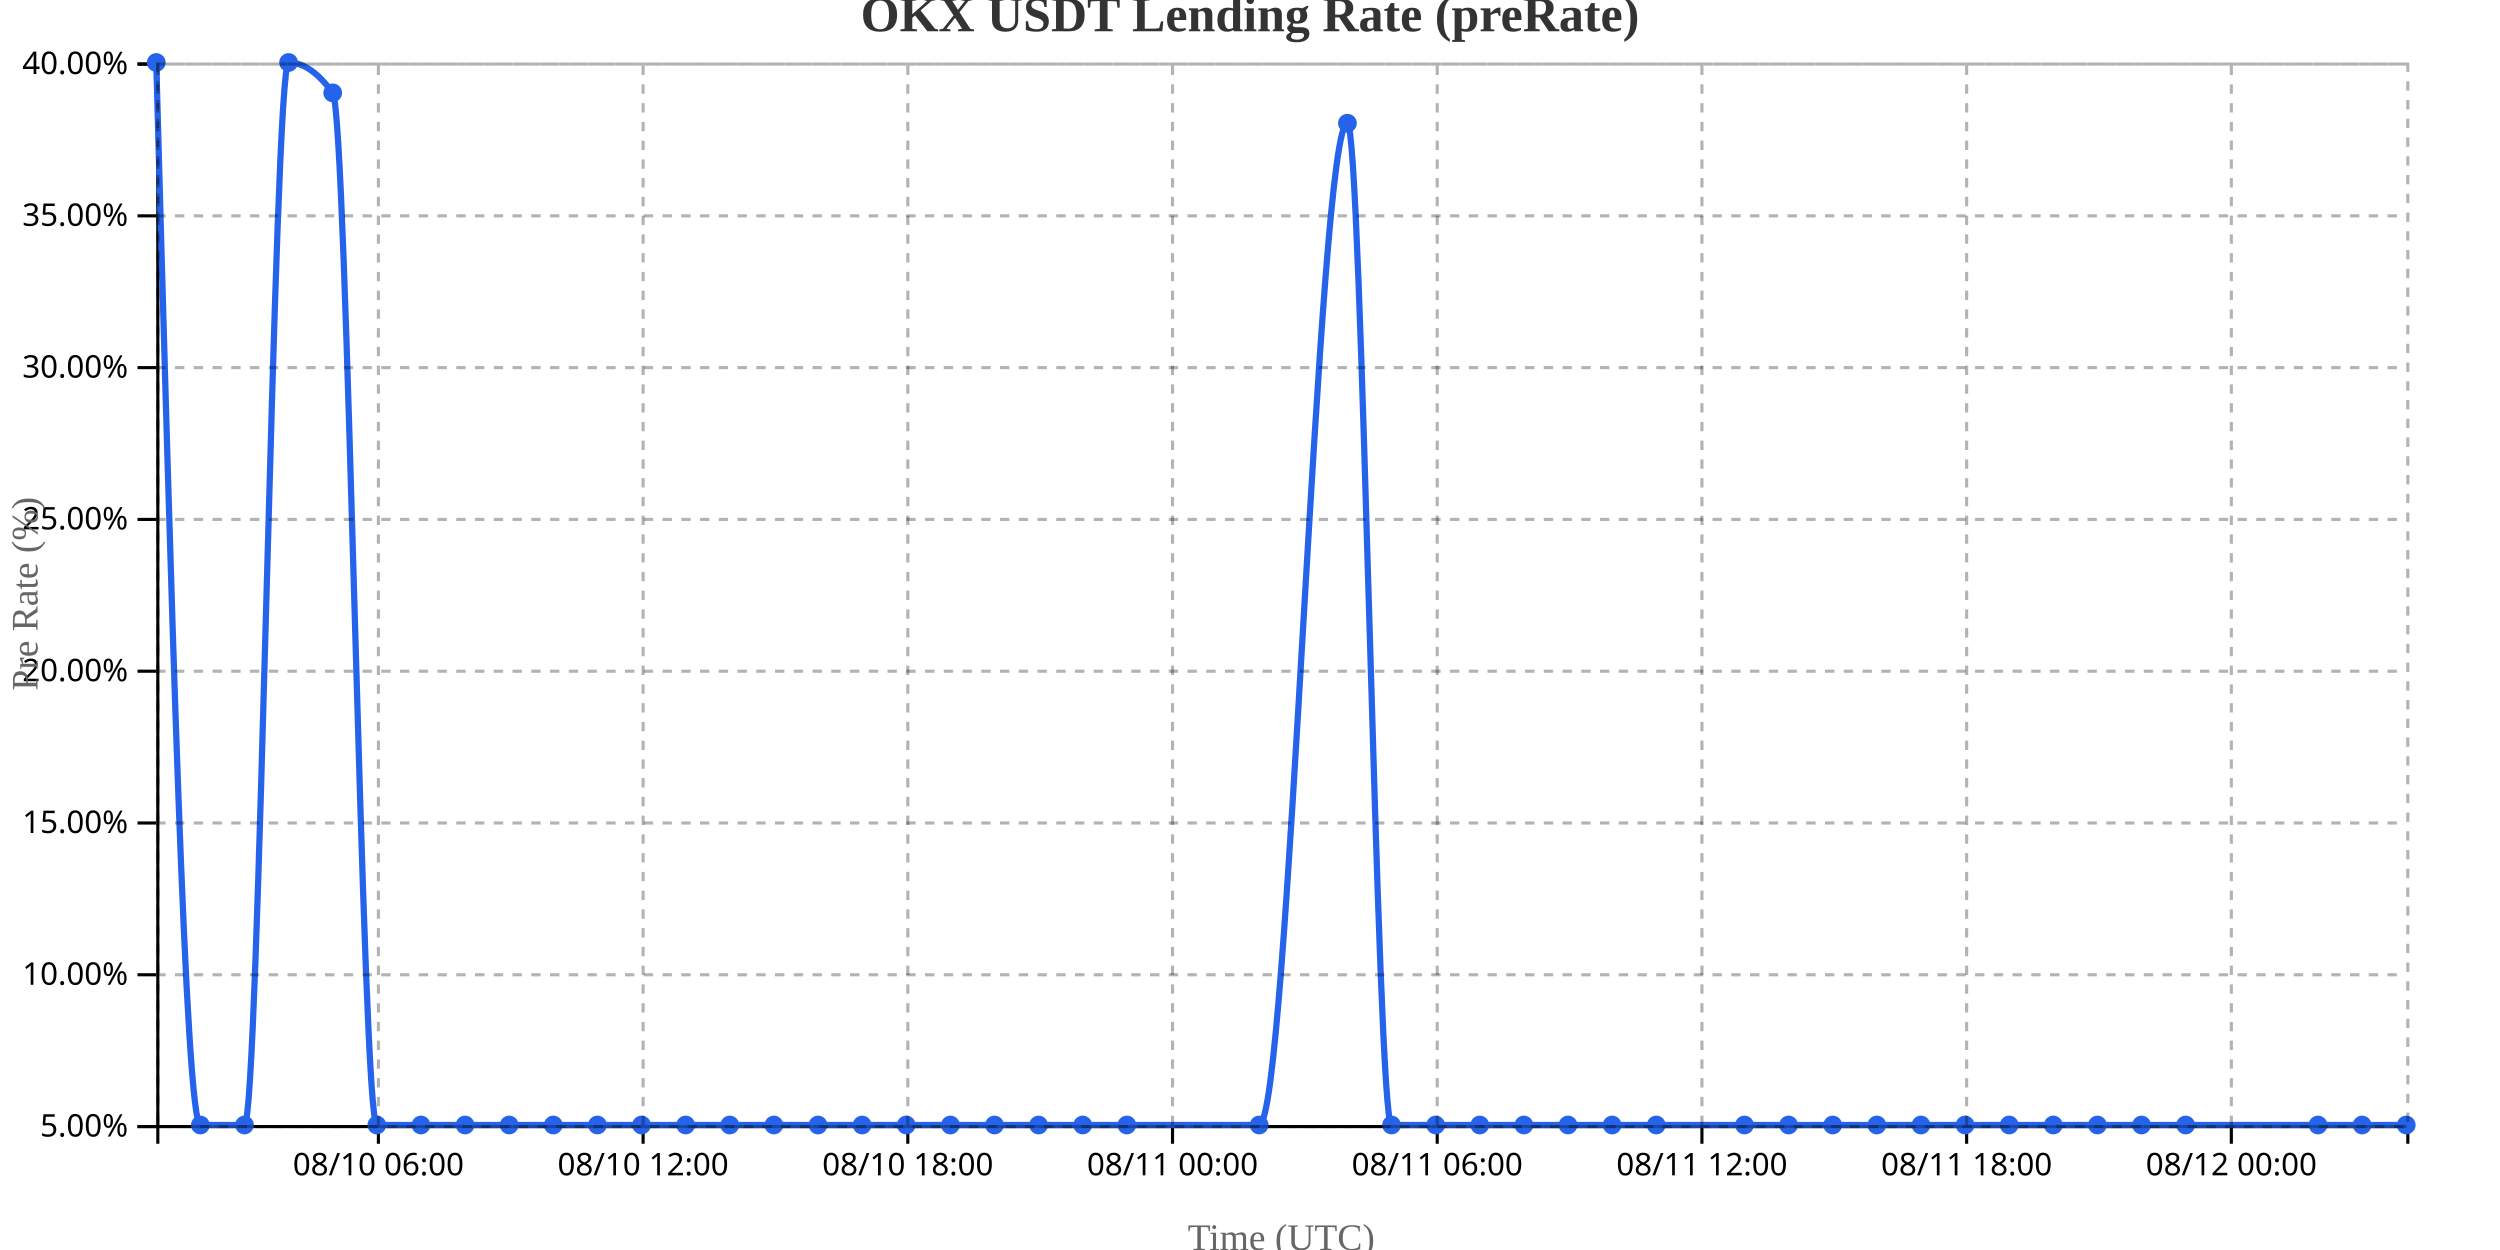
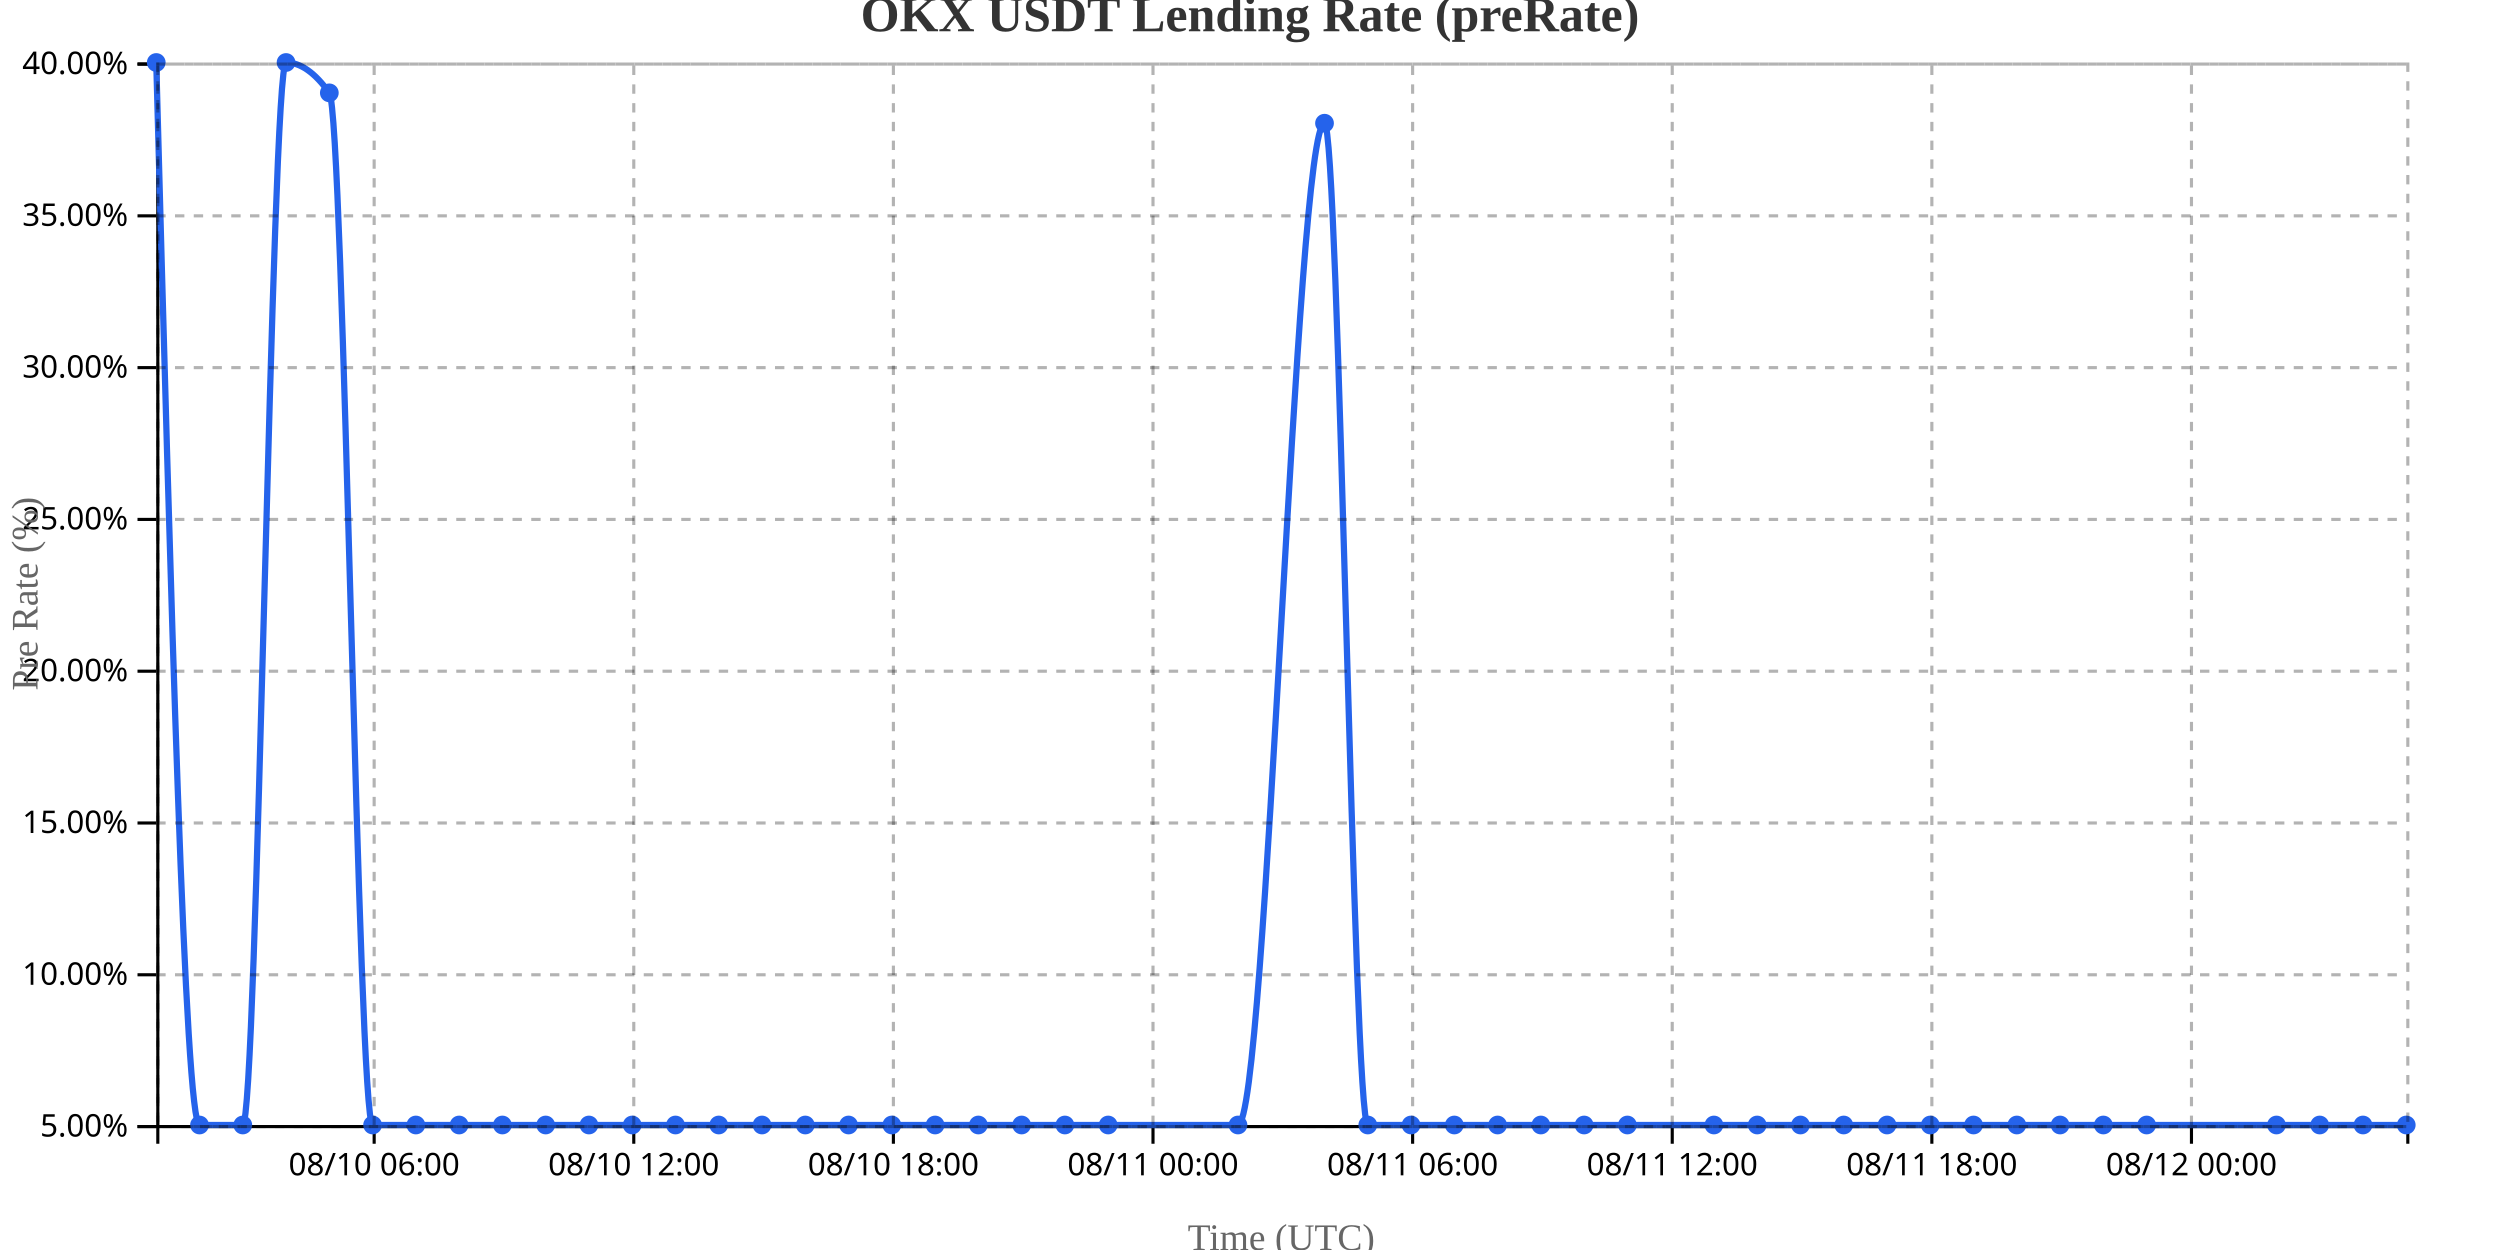
<svg xmlns="http://www.w3.org/2000/svg" width="800" height="400">
  <g transform="translate(50,20)">
    <g transform="translate(0,340)" fill="none" font-size="10" font-family="sans-serif" text-anchor="middle">
      <path class="domain" stroke="currentColor" d="M0.5,6V0.5H720.5V6" />
-       <g class="tick" opacity="1" transform="translate(71.08824,0)">
+       <g class="tick" opacity="1" transform="translate(69.73077,0)">
        <line stroke="currentColor" y2="6" />
        <text fill="currentColor" y="9" dy="0.71em">08/10 06:00</text>
      </g>
-       <g class="tick" opacity="1" transform="translate(155.7941,0)">
+       <g class="tick" opacity="1" transform="translate(152.8077,0)">
        <line stroke="currentColor" y2="6" />
        <text fill="currentColor" y="9" dy="0.71em">08/10 12:00</text>
      </g>
-       <g class="tick" opacity="1" transform="translate(240.5,0)">
+       <g class="tick" opacity="1" transform="translate(235.8846,0)">
        <line stroke="currentColor" y2="6" />
        <text fill="currentColor" y="9" dy="0.71em">08/10 18:00</text>
      </g>
-       <g class="tick" opacity="1" transform="translate(325.2059,0)">
+       <g class="tick" opacity="1" transform="translate(318.9615,0)">
        <line stroke="currentColor" y2="6" />
        <text fill="currentColor" y="9" dy="0.71em">08/11 00:00</text>
      </g>
-       <g class="tick" opacity="1" transform="translate(409.9118,0)">
+       <g class="tick" opacity="1" transform="translate(402.0385,0)">
        <line stroke="currentColor" y2="6" />
        <text fill="currentColor" y="9" dy="0.71em">08/11 06:00</text>
      </g>
-       <g class="tick" opacity="1" transform="translate(494.6176,0)">
+       <g class="tick" opacity="1" transform="translate(485.1154,0)">
        <line stroke="currentColor" y2="6" />
        <text fill="currentColor" y="9" dy="0.71em">08/11 12:00</text>
      </g>
-       <g class="tick" opacity="1" transform="translate(579.3235,0)">
+       <g class="tick" opacity="1" transform="translate(568.1923,0)">
        <line stroke="currentColor" y2="6" />
        <text fill="currentColor" y="9" dy="0.71em">08/11 18:00</text>
      </g>
-       <g class="tick" opacity="1" transform="translate(664.0294,0)">
+       <g class="tick" opacity="1" transform="translate(651.2692,0)">
        <line stroke="currentColor" y2="6" />
        <text fill="currentColor" y="9" dy="0.71em">08/12 00:00</text>
      </g>
    </g>
    <g fill="none" font-size="10" font-family="sans-serif" text-anchor="end">
      <path class="domain" stroke="currentColor" d="M-6,340.5H0.5V0.5H-6" />
      <g class="tick" opacity="1" transform="translate(0,340.5)">
        <line stroke="currentColor" x2="-6" />
        <text fill="currentColor" x="-9" dy="0.32em">5.00%</text>
      </g>
      <g class="tick" opacity="1" transform="translate(0,291.9286)">
        <line stroke="currentColor" x2="-6" />
        <text fill="currentColor" x="-9" dy="0.32em">10.00%</text>
      </g>
      <g class="tick" opacity="1" transform="translate(0,243.3571)">
        <line stroke="currentColor" x2="-6" />
        <text fill="currentColor" x="-9" dy="0.32em">15.00%</text>
      </g>
      <g class="tick" opacity="1" transform="translate(0,194.7857)">
        <line stroke="currentColor" x2="-6" />
        <text fill="currentColor" x="-9" dy="0.32em">20.00%</text>
      </g>
      <g class="tick" opacity="1" transform="translate(0,146.2143)">
        <line stroke="currentColor" x2="-6" />
        <text fill="currentColor" x="-9" dy="0.32em">25.00%</text>
      </g>
      <g class="tick" opacity="1" transform="translate(0,97.64286)">
        <line stroke="currentColor" x2="-6" />
        <text fill="currentColor" x="-9" dy="0.32em">30.00%</text>
      </g>
      <g class="tick" opacity="1" transform="translate(0,49.07143)">
        <line stroke="currentColor" x2="-6" />
        <text fill="currentColor" x="-9" dy="0.32em">35.00%</text>
      </g>
      <g class="tick" opacity="1" transform="translate(0,0.5)">
        <line stroke="currentColor" x2="-6" />
        <text fill="currentColor" x="-9" dy="0.32em">40.00%</text>
      </g>
    </g>
    <text transform="rotate(-90)" y="-50" x="-170" dy="1em" style="text-anchor: middle; font-size: 12px; fill: #666;">Pre Rate (%)</text>
    <text transform="translate(360, 380)" style="text-anchor: middle; font-size: 12px; fill: #666;">Time (UTC)</text>
-     <path fill="none" stroke="#2563eb" stroke-width="2" d="M0,0C4.706,170,9.412,340,14.118,340C18.824,340,23.529,340,28.235,340C32.941,340,37.647,0,42.353,0C47.059,0,51.765,3.238,56.471,9.714C61.176,16.19,65.882,340,70.588,340C75.294,340,80,340,84.706,340C89.412,340,94.118,340,98.824,340C103.529,340,108.235,340,112.941,340C117.647,340,122.353,340,127.059,340C131.765,340,136.471,340,141.176,340C145.882,340,150.588,340,155.294,340C160,340,164.706,340,169.412,340C174.118,340,178.824,340,183.529,340C188.235,340,192.941,340,197.647,340C202.353,340,207.059,340,211.765,340C216.471,340,221.176,340,225.882,340C230.588,340,235.294,340,240,340C244.706,340,249.412,340,254.118,340C258.824,340,263.529,340,268.235,340C272.941,340,277.647,340,282.353,340C287.059,340,291.765,340,296.471,340C301.176,340,305.882,340,310.588,340C324.706,340,338.824,340,352.941,340C362.353,340,371.765,19.429,381.176,19.429C385.882,19.429,390.588,340,395.294,340C400,340,404.706,340,409.412,340C414.118,340,418.824,340,423.529,340C428.235,340,432.941,340,437.647,340C442.353,340,447.059,340,451.765,340C456.471,340,461.176,340,465.882,340C470.588,340,475.294,340,480,340C489.412,340,498.824,340,508.235,340C512.941,340,517.647,340,522.353,340C527.059,340,531.765,340,536.471,340C541.176,340,545.882,340,550.588,340C555.294,340,560,340,564.706,340C569.412,340,574.118,340,578.824,340C583.529,340,588.235,340,592.941,340C597.647,340,602.353,340,607.059,340C611.765,340,616.471,340,621.176,340C625.882,340,630.588,340,635.294,340C640,340,644.706,340,649.412,340C663.529,340,677.647,340,691.765,340C696.471,340,701.176,340,705.882,340C710.588,340,715.294,340,720,340" />
+     <path fill="none" stroke="#2563eb" stroke-width="2" d="M0,0C4.615,170,9.231,340,13.846,340C18.462,340,23.077,340,27.692,340C32.308,340,36.923,0,41.538,0C46.154,0,50.769,3.238,55.385,9.714C60,16.19,64.615,340,69.231,340C73.846,340,78.462,340,83.077,340C87.692,340,92.308,340,96.923,340C101.538,340,106.154,340,110.769,340C115.385,340,120,340,124.615,340C129.231,340,133.846,340,138.462,340C143.077,340,147.692,340,152.308,340C156.923,340,161.538,340,166.154,340C170.769,340,175.385,340,180,340C184.615,340,189.231,340,193.846,340C198.462,340,203.077,340,207.692,340C212.308,340,216.923,340,221.538,340C226.154,340,230.769,340,235.385,340C240,340,244.615,340,249.231,340C253.846,340,258.462,340,263.077,340C267.692,340,272.308,340,276.923,340C281.538,340,286.154,340,290.769,340C295.385,340,300,340,304.615,340C318.462,340,332.308,340,346.154,340C355.385,340,364.615,19.429,373.846,19.429C378.462,19.429,383.077,340,387.692,340C392.308,340,396.923,340,401.538,340C406.154,340,410.769,340,415.385,340C420,340,424.615,340,429.231,340C433.846,340,438.462,340,443.077,340C447.692,340,452.308,340,456.923,340C461.538,340,466.154,340,470.769,340C480,340,489.231,340,498.462,340C503.077,340,507.692,340,512.308,340C516.923,340,521.538,340,526.154,340C530.769,340,535.385,340,540,340C544.615,340,549.231,340,553.846,340C558.462,340,563.077,340,567.692,340C572.308,340,576.923,340,581.538,340C586.154,340,590.769,340,595.385,340C600,340,604.615,340,609.231,340C613.846,340,618.462,340,623.077,340C627.692,340,632.308,340,636.923,340C650.769,340,664.615,340,678.462,340C683.077,340,687.692,340,692.308,340C696.923,340,701.538,340,706.154,340C710.769,340,715.385,340,720,340" />
    <circle class="dot" cx="0" cy="0" r="3" fill="#2563eb" />
-     <circle class="dot" cx="14.118" cy="340" r="3" fill="#2563eb" />
-     <circle class="dot" cx="28.235" cy="340" r="3" fill="#2563eb" />
-     <circle class="dot" cx="42.353" cy="0" r="3" fill="#2563eb" />
-     <circle class="dot" cx="56.471" cy="9.714" r="3" fill="#2563eb" />
-     <circle class="dot" cx="70.588" cy="340" r="3" fill="#2563eb" />
-     <circle class="dot" cx="84.706" cy="340" r="3" fill="#2563eb" />
-     <circle class="dot" cx="98.824" cy="340" r="3" fill="#2563eb" />
-     <circle class="dot" cx="112.941" cy="340" r="3" fill="#2563eb" />
-     <circle class="dot" cx="127.059" cy="340" r="3" fill="#2563eb" />
-     <circle class="dot" cx="141.176" cy="340" r="3" fill="#2563eb" />
-     <circle class="dot" cx="155.294" cy="340" r="3" fill="#2563eb" />
-     <circle class="dot" cx="169.412" cy="340" r="3" fill="#2563eb" />
-     <circle class="dot" cx="183.529" cy="340" r="3" fill="#2563eb" />
-     <circle class="dot" cx="197.647" cy="340" r="3" fill="#2563eb" />
-     <circle class="dot" cx="211.765" cy="340" r="3" fill="#2563eb" />
-     <circle class="dot" cx="225.882" cy="340" r="3" fill="#2563eb" />
-     <circle class="dot" cx="240" cy="340" r="3" fill="#2563eb" />
-     <circle class="dot" cx="254.118" cy="340" r="3" fill="#2563eb" />
-     <circle class="dot" cx="268.235" cy="340" r="3" fill="#2563eb" />
-     <circle class="dot" cx="282.353" cy="340" r="3" fill="#2563eb" />
-     <circle class="dot" cx="296.471" cy="340" r="3" fill="#2563eb" />
-     <circle class="dot" cx="310.588" cy="340" r="3" fill="#2563eb" />
-     <circle class="dot" cx="352.941" cy="340" r="3" fill="#2563eb" />
-     <circle class="dot" cx="381.176" cy="19.429" r="3" fill="#2563eb" />
-     <circle class="dot" cx="395.294" cy="340" r="3" fill="#2563eb" />
-     <circle class="dot" cx="409.412" cy="340" r="3" fill="#2563eb" />
-     <circle class="dot" cx="423.529" cy="340" r="3" fill="#2563eb" />
-     <circle class="dot" cx="437.647" cy="340" r="3" fill="#2563eb" />
-     <circle class="dot" cx="451.765" cy="340" r="3" fill="#2563eb" />
-     <circle class="dot" cx="465.882" cy="340" r="3" fill="#2563eb" />
-     <circle class="dot" cx="480" cy="340" r="3" fill="#2563eb" />
-     <circle class="dot" cx="508.235" cy="340" r="3" fill="#2563eb" />
-     <circle class="dot" cx="522.353" cy="340" r="3" fill="#2563eb" />
-     <circle class="dot" cx="536.471" cy="340" r="3" fill="#2563eb" />
-     <circle class="dot" cx="550.588" cy="340" r="3" fill="#2563eb" />
-     <circle class="dot" cx="564.706" cy="340" r="3" fill="#2563eb" />
-     <circle class="dot" cx="578.824" cy="340" r="3" fill="#2563eb" />
-     <circle class="dot" cx="592.941" cy="340" r="3" fill="#2563eb" />
-     <circle class="dot" cx="607.059" cy="340" r="3" fill="#2563eb" />
-     <circle class="dot" cx="621.176" cy="340" r="3" fill="#2563eb" />
-     <circle class="dot" cx="635.294" cy="340" r="3" fill="#2563eb" />
-     <circle class="dot" cx="649.412" cy="340" r="3" fill="#2563eb" />
-     <circle class="dot" cx="691.765" cy="340" r="3" fill="#2563eb" />
-     <circle class="dot" cx="705.882" cy="340" r="3" fill="#2563eb" />
+     <circle class="dot" cx="13.846" cy="340" r="3" fill="#2563eb" />
+     <circle class="dot" cx="27.692" cy="340" r="3" fill="#2563eb" />
+     <circle class="dot" cx="41.538" cy="0" r="3" fill="#2563eb" />
+     <circle class="dot" cx="55.385" cy="9.714" r="3" fill="#2563eb" />
+     <circle class="dot" cx="69.231" cy="340" r="3" fill="#2563eb" />
+     <circle class="dot" cx="83.077" cy="340" r="3" fill="#2563eb" />
+     <circle class="dot" cx="96.923" cy="340" r="3" fill="#2563eb" />
+     <circle class="dot" cx="110.769" cy="340" r="3" fill="#2563eb" />
+     <circle class="dot" cx="124.615" cy="340" r="3" fill="#2563eb" />
+     <circle class="dot" cx="138.462" cy="340" r="3" fill="#2563eb" />
+     <circle class="dot" cx="152.308" cy="340" r="3" fill="#2563eb" />
+     <circle class="dot" cx="166.154" cy="340" r="3" fill="#2563eb" />
+     <circle class="dot" cx="180" cy="340" r="3" fill="#2563eb" />
+     <circle class="dot" cx="193.846" cy="340" r="3" fill="#2563eb" />
+     <circle class="dot" cx="207.692" cy="340" r="3" fill="#2563eb" />
+     <circle class="dot" cx="221.538" cy="340" r="3" fill="#2563eb" />
+     <circle class="dot" cx="235.385" cy="340" r="3" fill="#2563eb" />
+     <circle class="dot" cx="249.231" cy="340" r="3" fill="#2563eb" />
+     <circle class="dot" cx="263.077" cy="340" r="3" fill="#2563eb" />
+     <circle class="dot" cx="276.923" cy="340" r="3" fill="#2563eb" />
+     <circle class="dot" cx="290.769" cy="340" r="3" fill="#2563eb" />
+     <circle class="dot" cx="304.615" cy="340" r="3" fill="#2563eb" />
+     <circle class="dot" cx="346.154" cy="340" r="3" fill="#2563eb" />
+     <circle class="dot" cx="373.846" cy="19.429" r="3" fill="#2563eb" />
+     <circle class="dot" cx="387.692" cy="340" r="3" fill="#2563eb" />
+     <circle class="dot" cx="401.538" cy="340" r="3" fill="#2563eb" />
+     <circle class="dot" cx="415.385" cy="340" r="3" fill="#2563eb" />
+     <circle class="dot" cx="429.231" cy="340" r="3" fill="#2563eb" />
+     <circle class="dot" cx="443.077" cy="340" r="3" fill="#2563eb" />
+     <circle class="dot" cx="456.923" cy="340" r="3" fill="#2563eb" />
+     <circle class="dot" cx="470.769" cy="340" r="3" fill="#2563eb" />
+     <circle class="dot" cx="498.462" cy="340" r="3" fill="#2563eb" />
+     <circle class="dot" cx="512.308" cy="340" r="3" fill="#2563eb" />
+     <circle class="dot" cx="526.154" cy="340" r="3" fill="#2563eb" />
+     <circle class="dot" cx="540" cy="340" r="3" fill="#2563eb" />
+     <circle class="dot" cx="553.846" cy="340" r="3" fill="#2563eb" />
+     <circle class="dot" cx="567.692" cy="340" r="3" fill="#2563eb" />
+     <circle class="dot" cx="581.538" cy="340" r="3" fill="#2563eb" />
+     <circle class="dot" cx="595.385" cy="340" r="3" fill="#2563eb" />
+     <circle class="dot" cx="609.231" cy="340" r="3" fill="#2563eb" />
+     <circle class="dot" cx="623.077" cy="340" r="3" fill="#2563eb" />
+     <circle class="dot" cx="636.923" cy="340" r="3" fill="#2563eb" />
+     <circle class="dot" cx="678.462" cy="340" r="3" fill="#2563eb" />
+     <circle class="dot" cx="692.308" cy="340" r="3" fill="#2563eb" />
+     <circle class="dot" cx="706.154" cy="340" r="3" fill="#2563eb" />
    <circle class="dot" cx="720" cy="340" r="3" fill="#2563eb" />
    <g class="grid" transform="translate(0,340)" fill="none" font-size="10" font-family="sans-serif" text-anchor="middle" style="stroke-dasharray: 3,3; opacity: 0.3;">
      <path class="domain" stroke="currentColor" d="M0.5,-340V0.5H720.5V-340" />
-       <g class="tick" opacity="1" transform="translate(71.08824,0)">
+       <g class="tick" opacity="1" transform="translate(69.73077,0)">
        <line stroke="currentColor" y2="-340" />
        <text fill="currentColor" y="3" dy="0.71em" />
      </g>
-       <g class="tick" opacity="1" transform="translate(155.7941,0)">
+       <g class="tick" opacity="1" transform="translate(152.8077,0)">
        <line stroke="currentColor" y2="-340" />
        <text fill="currentColor" y="3" dy="0.71em" />
      </g>
-       <g class="tick" opacity="1" transform="translate(240.5,0)">
+       <g class="tick" opacity="1" transform="translate(235.8846,0)">
        <line stroke="currentColor" y2="-340" />
        <text fill="currentColor" y="3" dy="0.71em" />
      </g>
-       <g class="tick" opacity="1" transform="translate(325.2059,0)">
+       <g class="tick" opacity="1" transform="translate(318.9615,0)">
        <line stroke="currentColor" y2="-340" />
        <text fill="currentColor" y="3" dy="0.71em" />
      </g>
-       <g class="tick" opacity="1" transform="translate(409.9118,0)">
+       <g class="tick" opacity="1" transform="translate(402.0385,0)">
        <line stroke="currentColor" y2="-340" />
        <text fill="currentColor" y="3" dy="0.71em" />
      </g>
-       <g class="tick" opacity="1" transform="translate(494.6176,0)">
+       <g class="tick" opacity="1" transform="translate(485.1154,0)">
        <line stroke="currentColor" y2="-340" />
        <text fill="currentColor" y="3" dy="0.71em" />
      </g>
-       <g class="tick" opacity="1" transform="translate(579.3235,0)">
+       <g class="tick" opacity="1" transform="translate(568.1923,0)">
        <line stroke="currentColor" y2="-340" />
        <text fill="currentColor" y="3" dy="0.71em" />
      </g>
-       <g class="tick" opacity="1" transform="translate(664.0294,0)">
+       <g class="tick" opacity="1" transform="translate(651.2692,0)">
        <line stroke="currentColor" y2="-340" />
        <text fill="currentColor" y="3" dy="0.71em" />
      </g>
    </g>
    <g class="grid" fill="none" font-size="10" font-family="sans-serif" text-anchor="end" style="stroke-dasharray: 3,3; opacity: 0.3;">
      <path class="domain" stroke="currentColor" d="M720,340.5H0.5V0.5H720" />
      <g class="tick" opacity="1" transform="translate(0,340.5)">
        <line stroke="currentColor" x2="720" />
        <text fill="currentColor" x="-3" dy="0.32em" />
      </g>
      <g class="tick" opacity="1" transform="translate(0,291.9286)">
        <line stroke="currentColor" x2="720" />
        <text fill="currentColor" x="-3" dy="0.32em" />
      </g>
      <g class="tick" opacity="1" transform="translate(0,243.3571)">
        <line stroke="currentColor" x2="720" />
        <text fill="currentColor" x="-3" dy="0.32em" />
      </g>
      <g class="tick" opacity="1" transform="translate(0,194.7857)">
        <line stroke="currentColor" x2="720" />
        <text fill="currentColor" x="-3" dy="0.32em" />
      </g>
      <g class="tick" opacity="1" transform="translate(0,146.2143)">
        <line stroke="currentColor" x2="720" />
        <text fill="currentColor" x="-3" dy="0.32em" />
      </g>
      <g class="tick" opacity="1" transform="translate(0,97.64286)">
        <line stroke="currentColor" x2="720" />
        <text fill="currentColor" x="-3" dy="0.32em" />
      </g>
      <g class="tick" opacity="1" transform="translate(0,49.07143)">
        <line stroke="currentColor" x2="720" />
        <text fill="currentColor" x="-3" dy="0.32em" />
      </g>
      <g class="tick" opacity="1" transform="translate(0,0.5)">
        <line stroke="currentColor" x2="720" />
        <text fill="currentColor" x="-3" dy="0.32em" />
      </g>
    </g>
  </g>
  <text x="400" y="10" text-anchor="middle" style="font-size: 16px; font-weight: bold; fill: #333;">OKX USDT Lending Rate (preRate)</text>
</svg>
